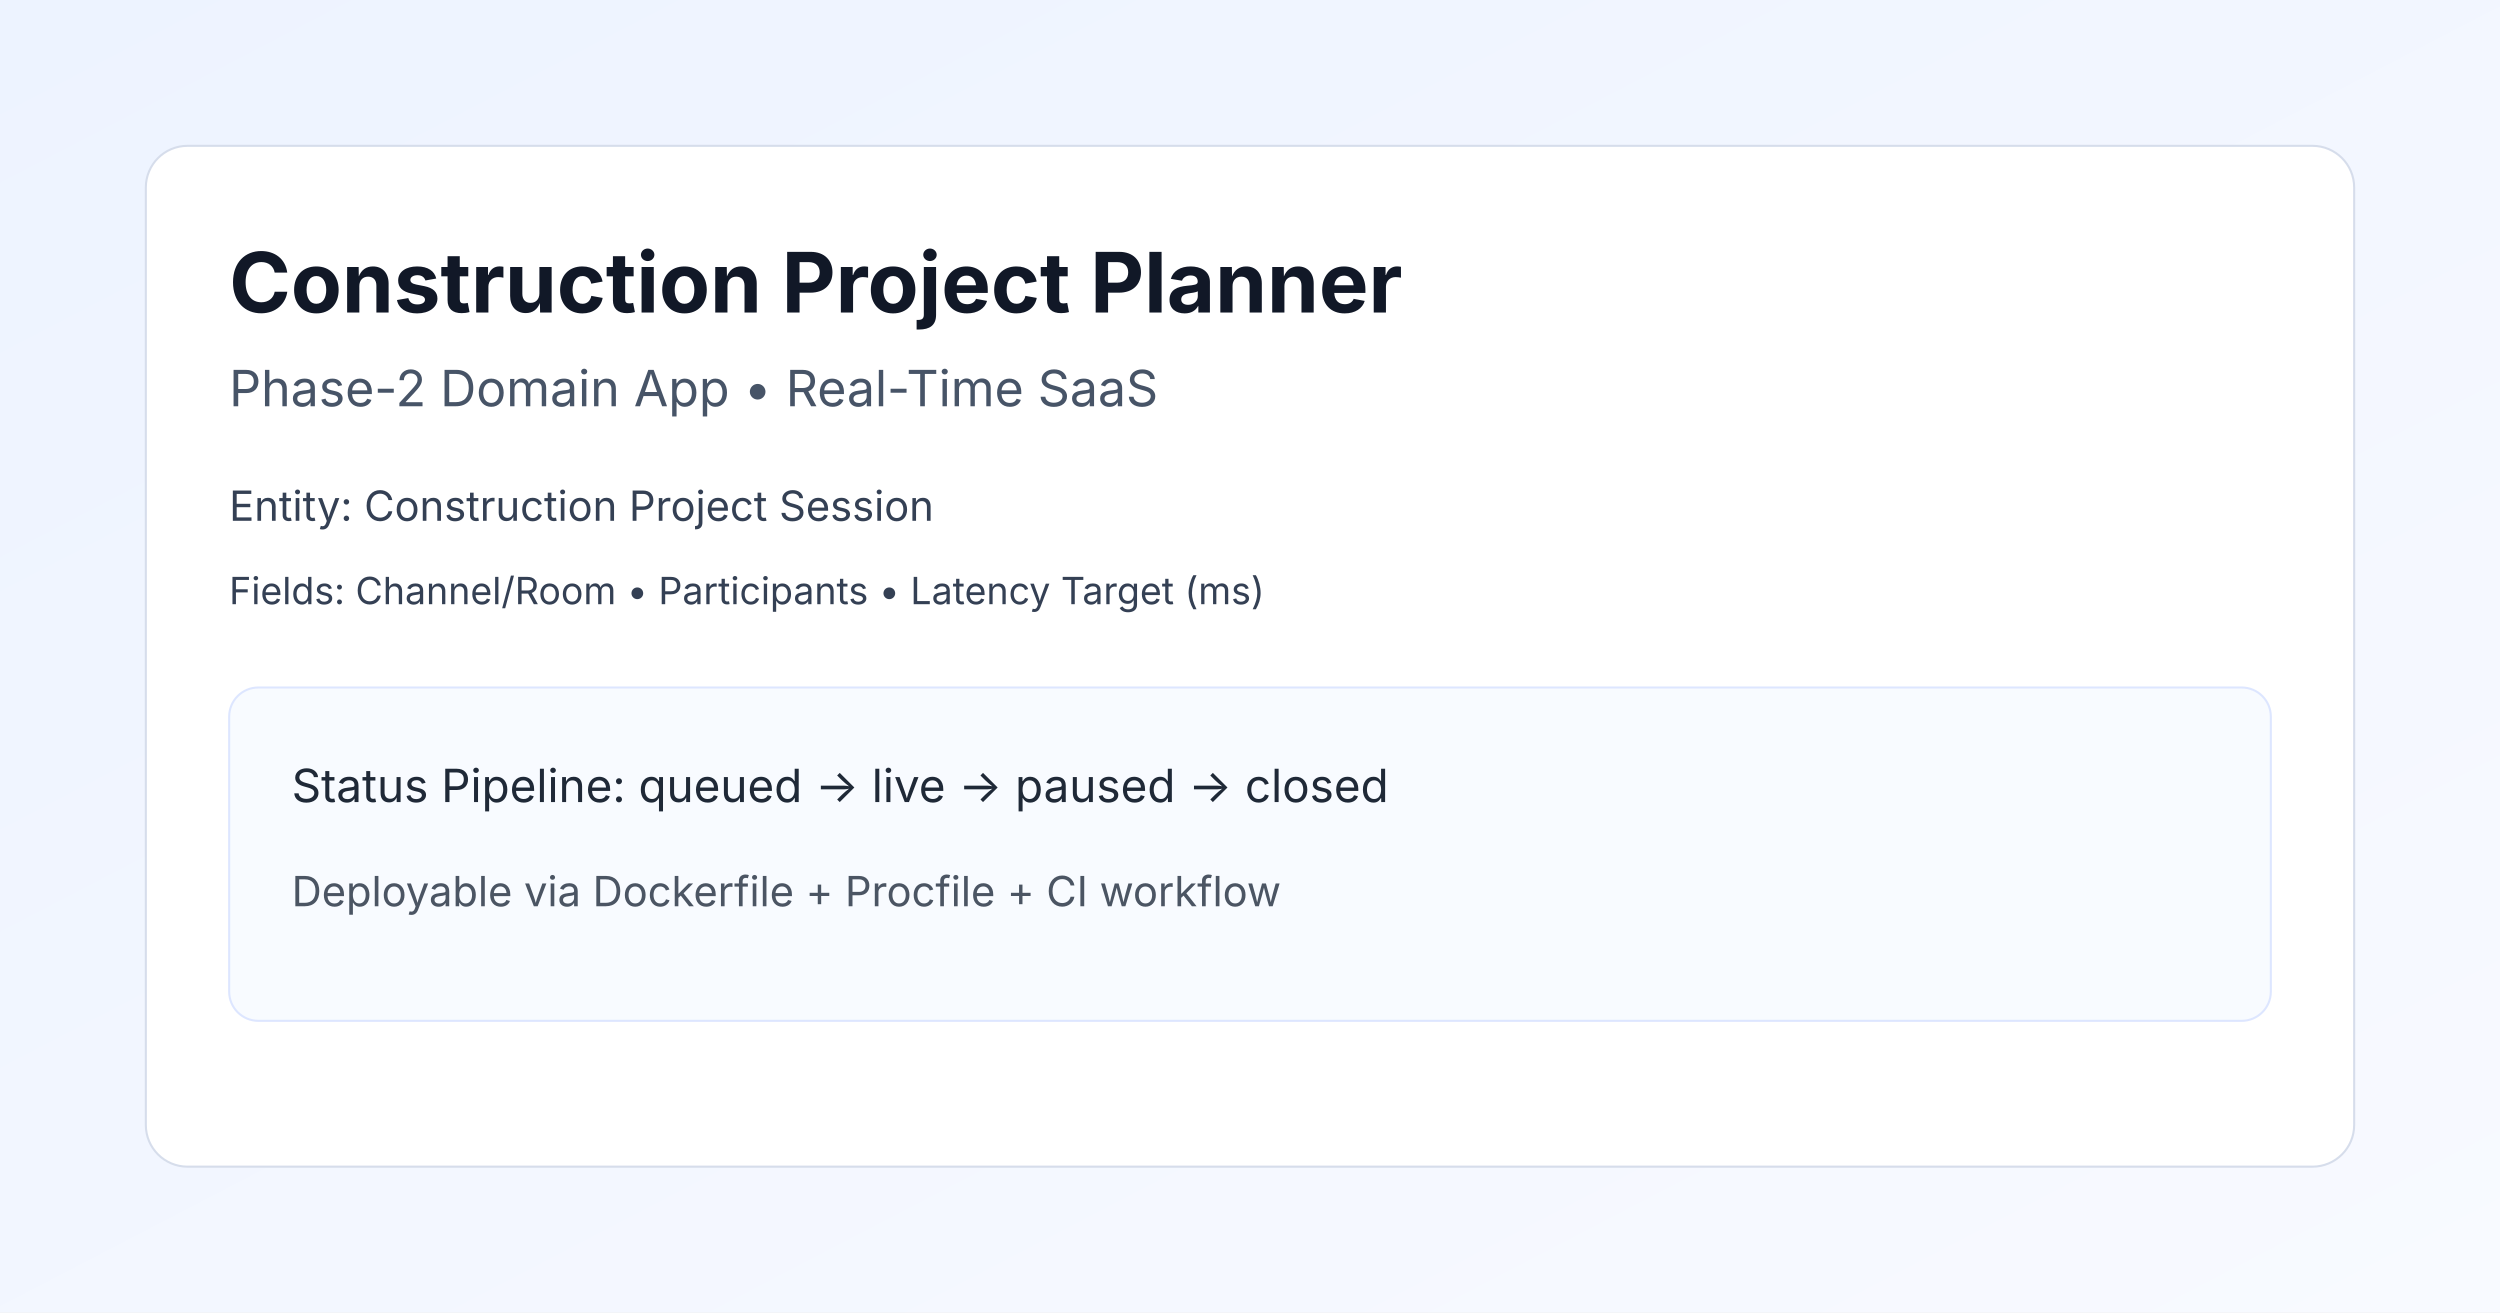
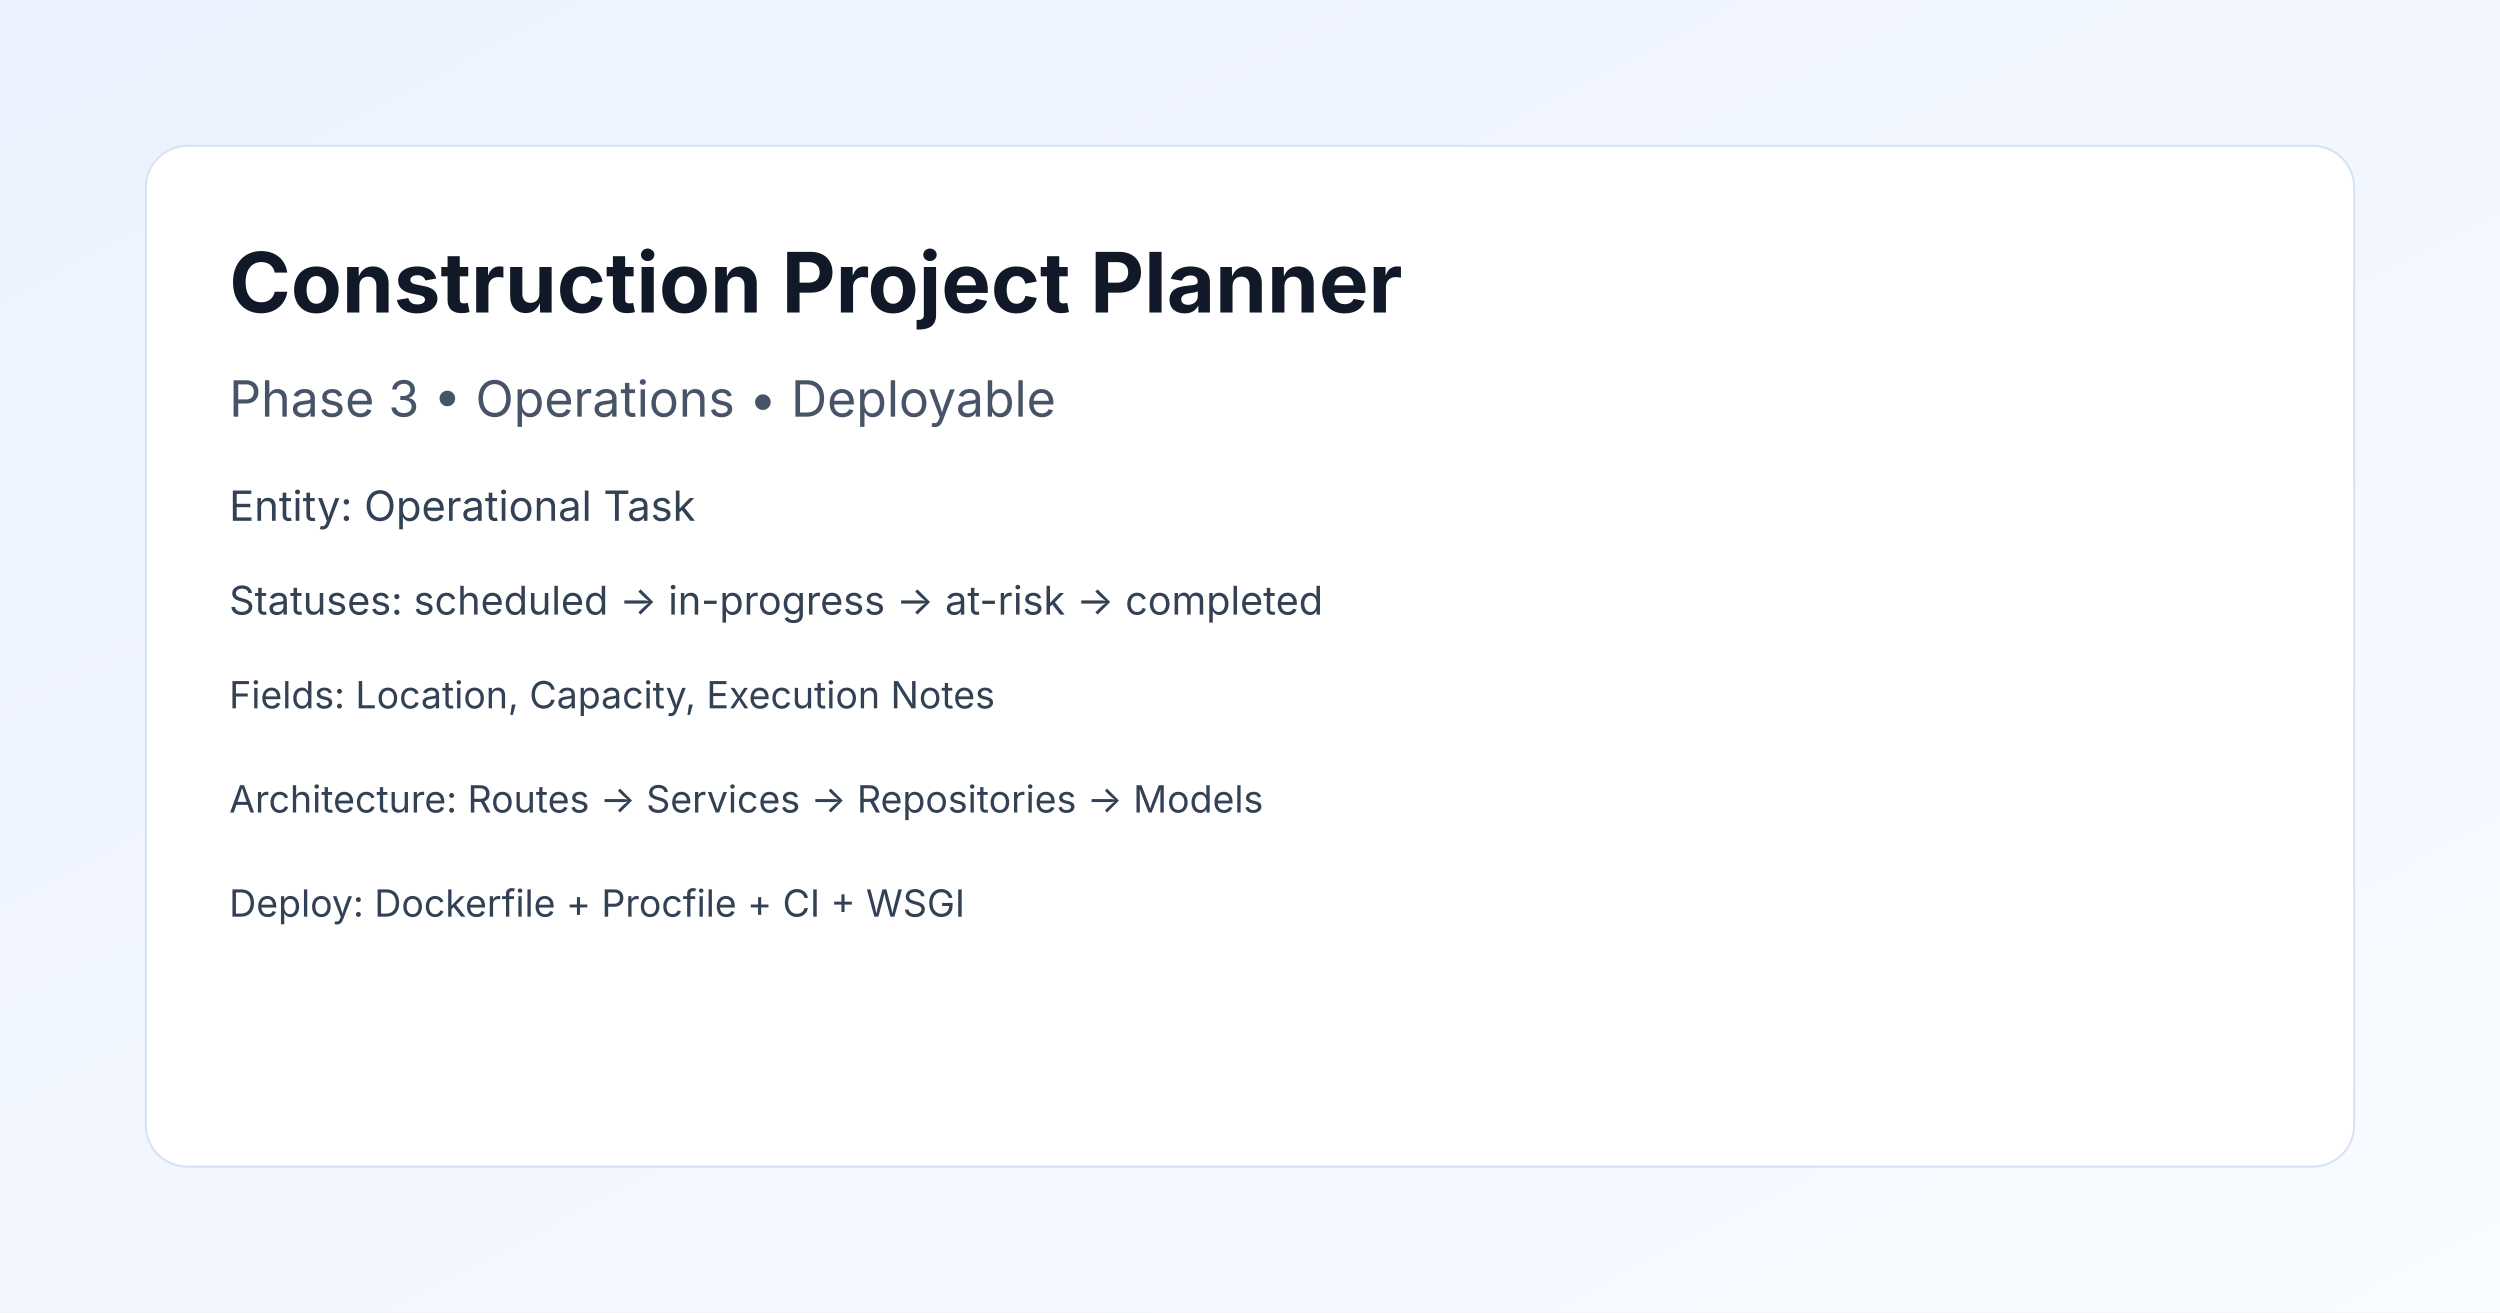
<svg xmlns="http://www.w3.org/2000/svg" width="1200" height="630" viewBox="0 0 1200 630">
  <defs>
    <linearGradient id="bg" x1="0" y1="0" x2="1" y2="1">
-       <stop offset="0%" stop-color="#edf3ff" />
-       <stop offset="100%" stop-color="#f8faff" />
+       <stop offset="0%" stop-color="#ebf2ff" />
+       <stop offset="100%" stop-color="#f8fbff" />
    </linearGradient>
  </defs>
  <rect width="1200" height="630" fill="url(#bg)" />
-   <rect x="70" y="70" width="1060" height="490" rx="20" fill="#fff" stroke="#d6ddeb" />
+   <rect x="70" y="70" width="1060" height="490" rx="20" fill="#ffffff" stroke="#d8e2f7" />
  <text x="110" y="150" font-size="40" font-family="Inter, Arial" fill="#111827" font-weight="700">Construction Project Planner</text>
-   <text x="110" y="195" font-size="24" font-family="Inter, Arial" fill="#475467">Phase-2 Domain App • Real-Time SaaS</text>
-   <text x="110" y="250" font-size="20" font-family="Inter, Arial" fill="#344054">Entity: Construction Project Session</text>
-   <text x="110" y="290" font-size="18" font-family="Inter, Arial" fill="#344054">Fields: Channel/Room • Participants • Latency Target (ms)</text>
-   <rect x="110" y="330" width="980" height="160" rx="14" fill="#f8fbff" stroke="#dde6ff" />
-   <text x="140" y="385" font-size="22" font-family="Inter, Arial" fill="#1f2937">Status Pipeline: queued → live → paused → closed</text>
-   <text x="140" y="435" font-size="20" font-family="Inter, Arial" fill="#4b5563">Deployable via Dockerfile + Procfile + CI workflow</text>
+   <text x="110" y="200" font-size="24" font-family="Inter, Arial" fill="#475467">Phase 3 • Operations • Deployable</text>
+   <text x="110" y="250" font-size="20" font-family="Inter, Arial" fill="#334155">Entity: Operational Task</text>
+   <text x="110" y="295" font-size="19" font-family="Inter, Arial" fill="#334155">Statuses: scheduled → in-progress → at-risk → completed</text>
+   <text x="110" y="340" font-size="18" font-family="Inter, Arial" fill="#334155">Fields: Location, Capacity, Execution Notes</text>
+   <text x="110" y="390" font-size="18" font-family="Inter, Arial" fill="#334155">Architecture: Routes → Services → Repositories → Models</text>
+   <text x="110" y="440" font-size="18" font-family="Inter, Arial" fill="#334155">Deploy: Dockerfile + Procfile + CI + WSGI</text>
</svg>
